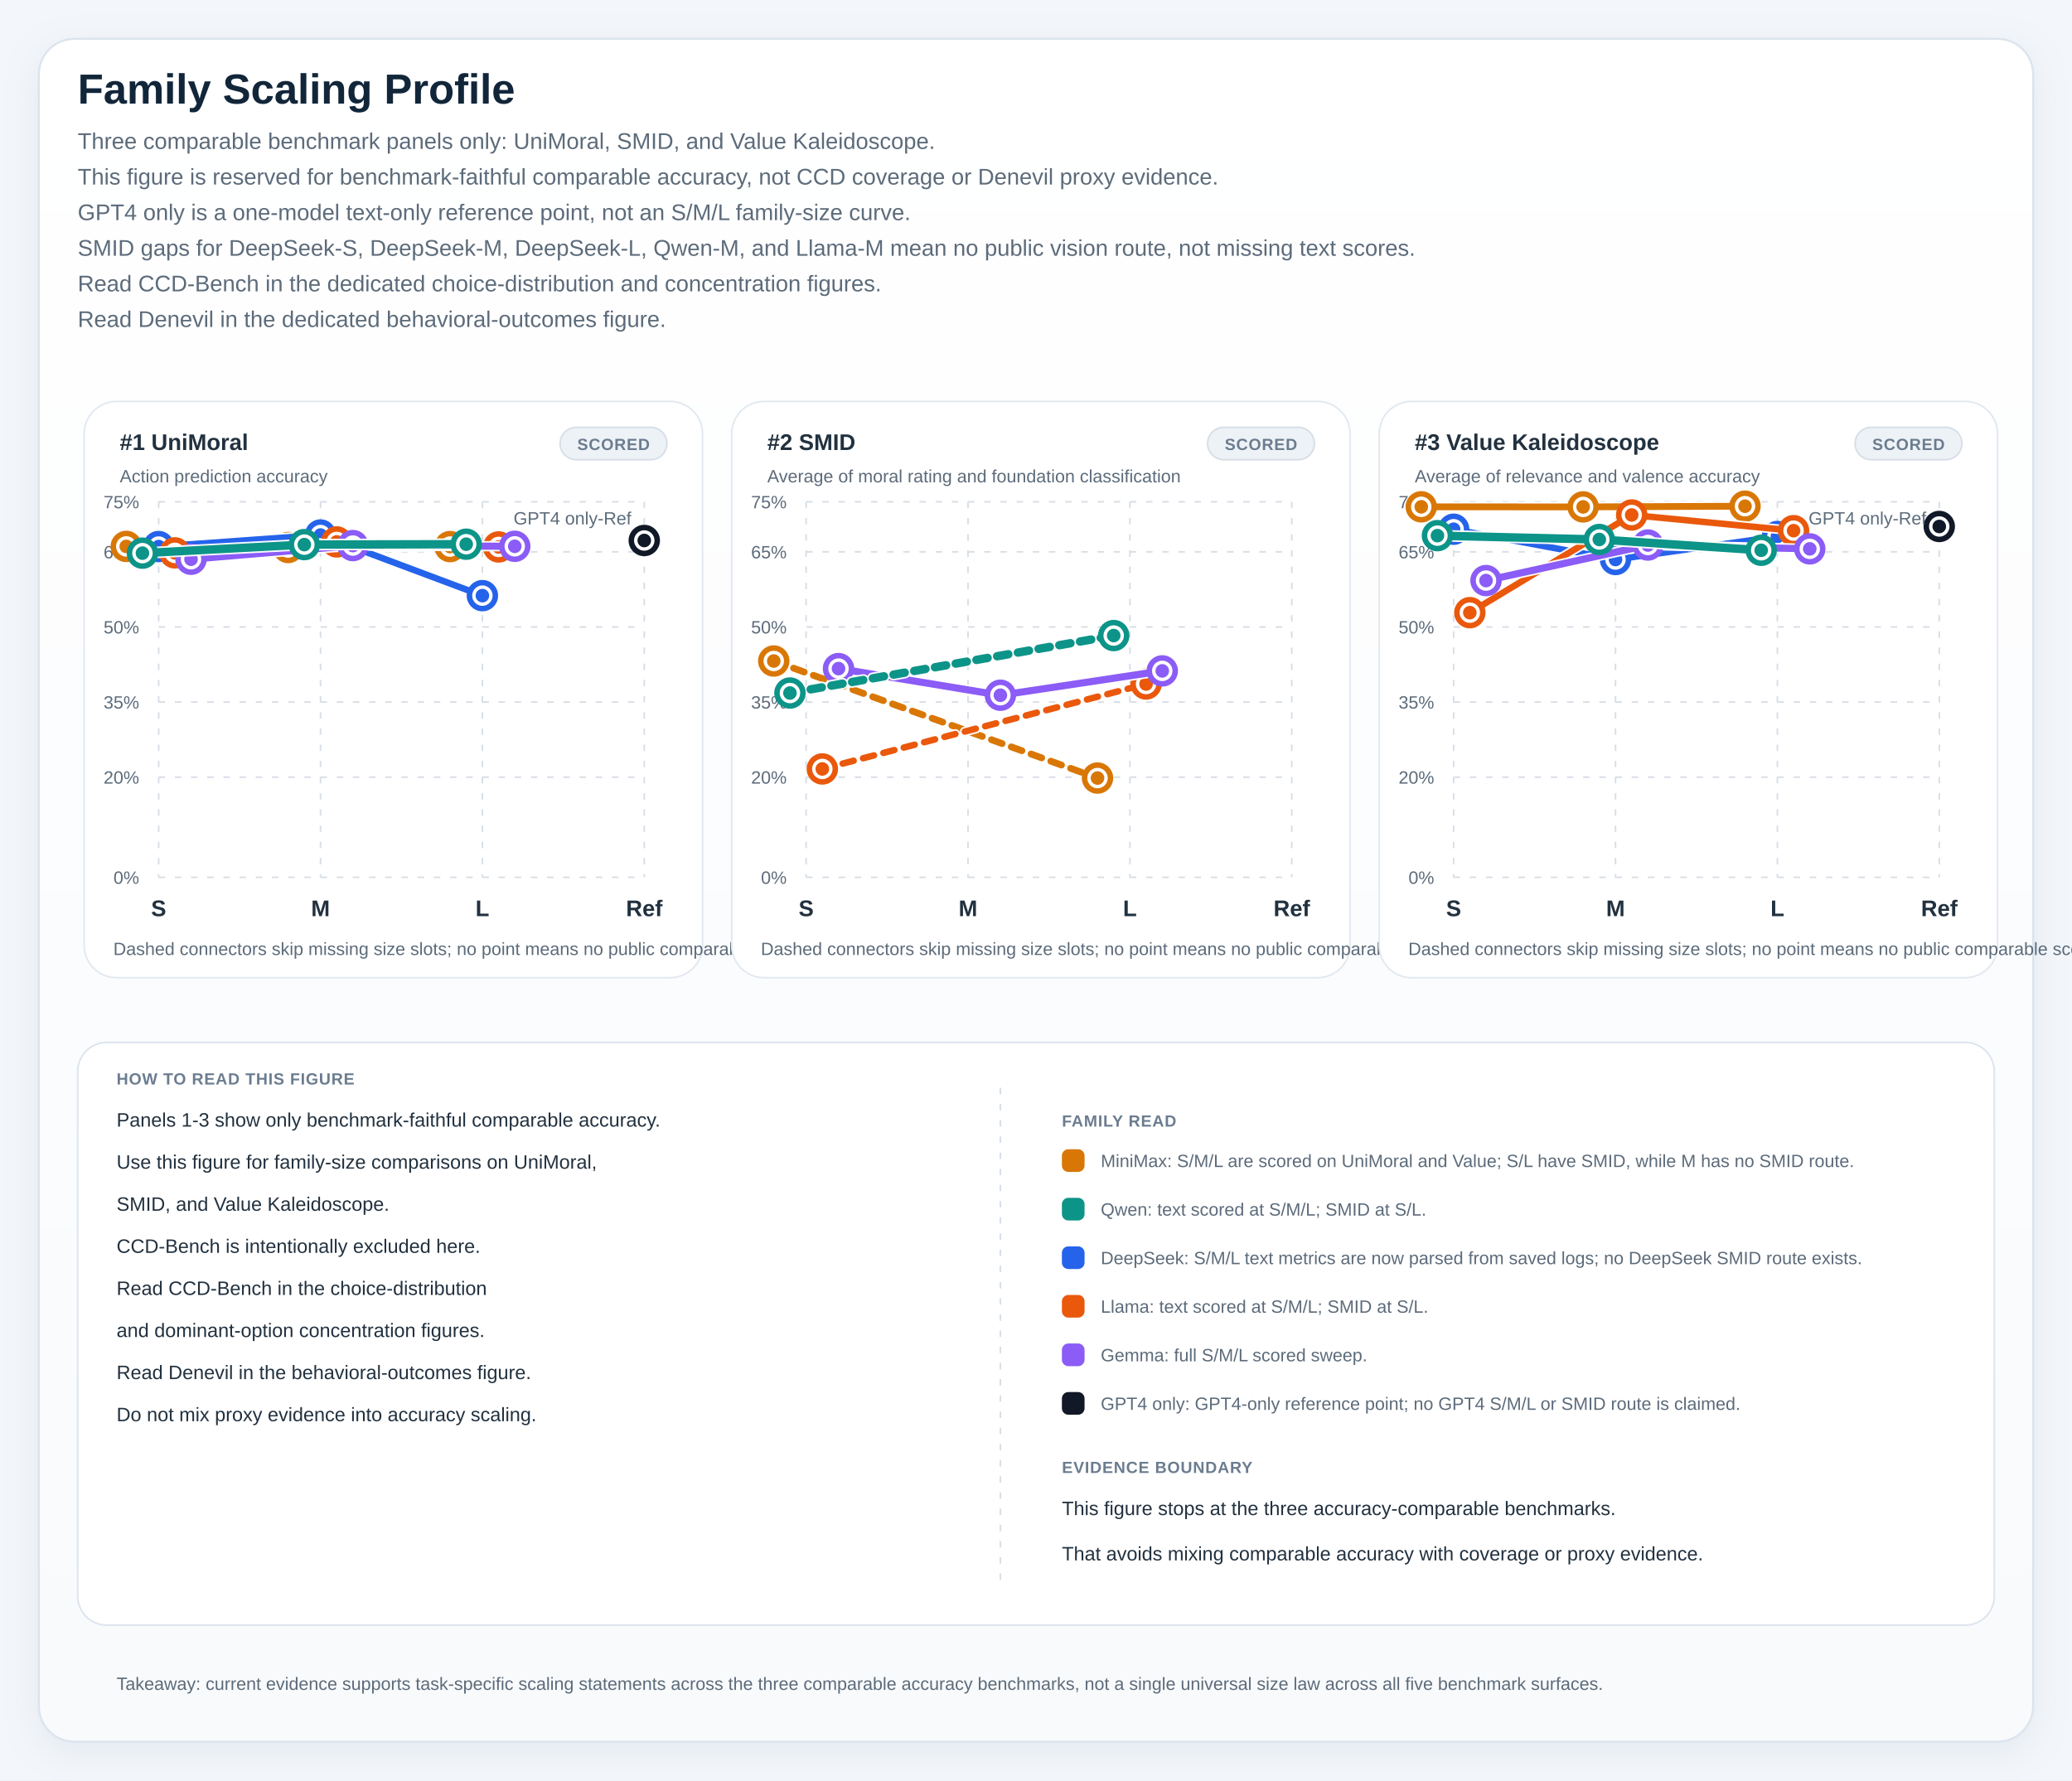
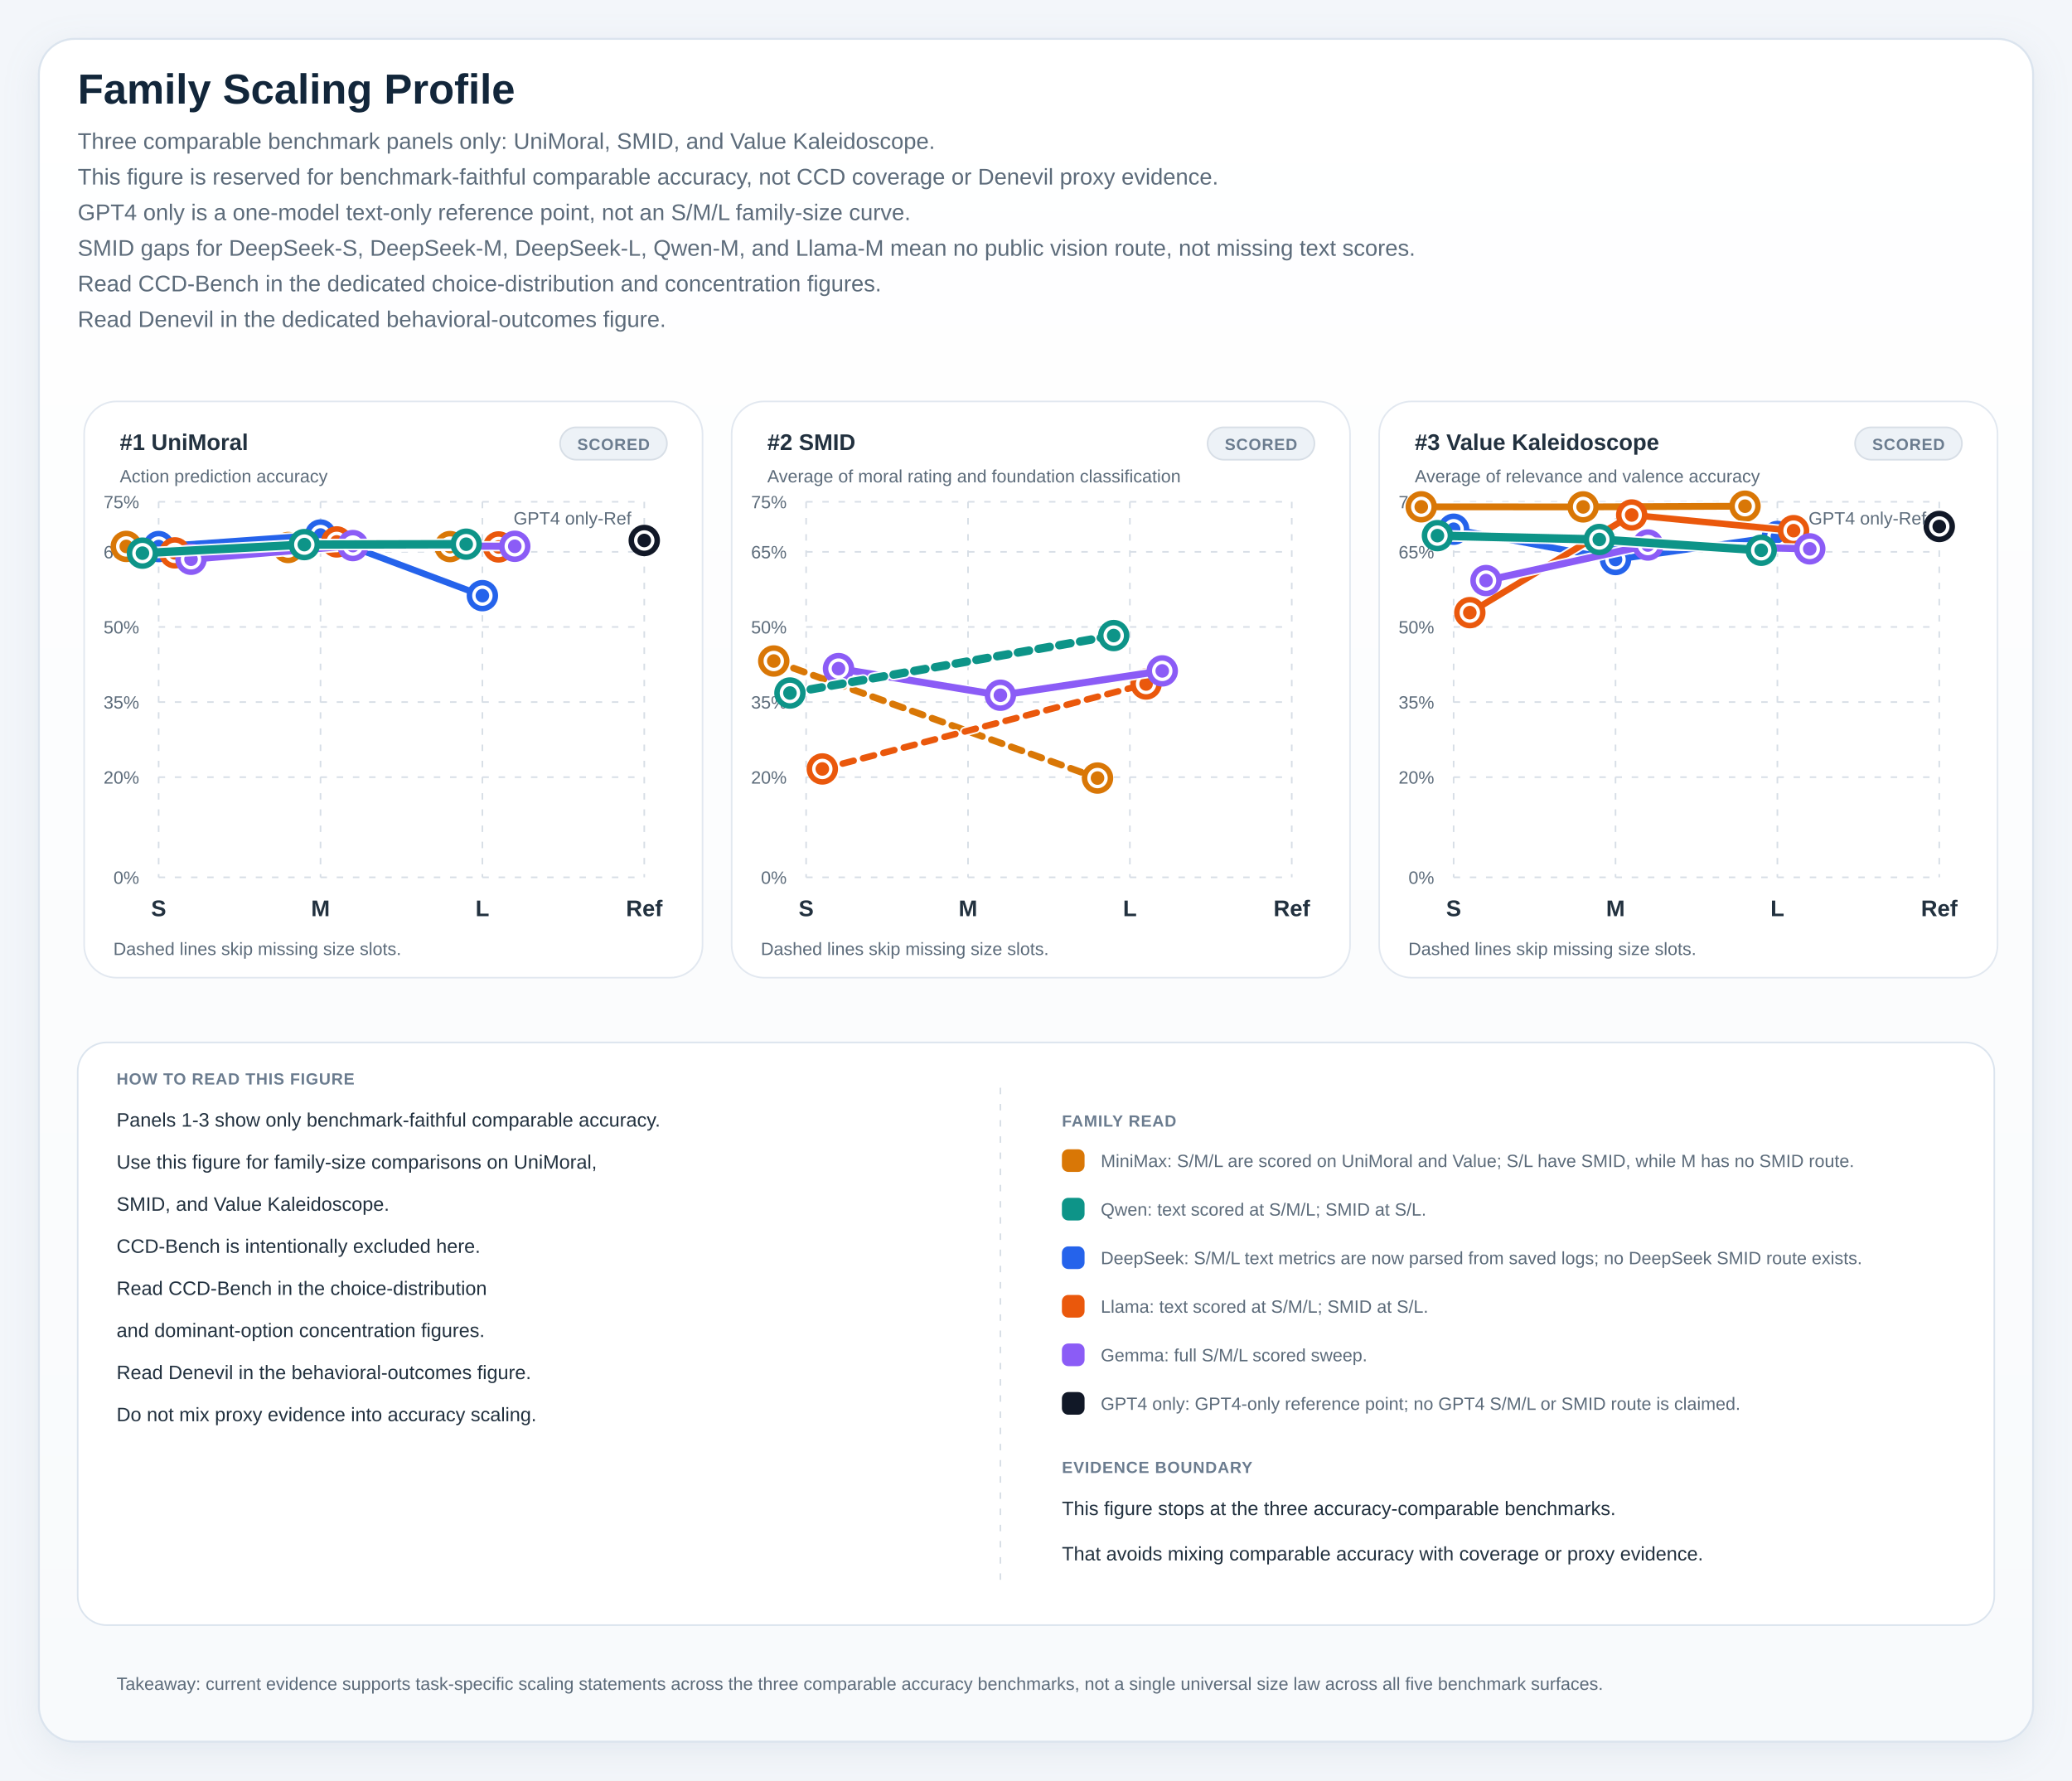
<svg xmlns="http://www.w3.org/2000/svg" viewBox="0 0 1280 1100" role="img" preserveAspectRatio="xMidYMin meet" style="max-width:100%;height:auto">
  <defs>
    <linearGradient id="panelGradient" x1="0" x2="0" y1="0" y2="1">
      <stop offset="0%" stop-color="#ffffff" />
      <stop offset="100%" stop-color="#f8fafc" />
    </linearGradient>
    <pattern id="diagonalHatch" width="8" height="8" patternUnits="userSpaceOnUse" patternTransform="rotate(45)">
      <line x1="0" y1="0" x2="0" y2="8" stroke="#cdd6e1" stroke-width="3" />
    </pattern>
    <filter id="softShadow" x="-20%" y="-20%" width="140%" height="140%">
      <feDropShadow dx="0" dy="6" stdDeviation="10" flood-color="#9fb0c2" flood-opacity="0.18" />
    </filter>
    <style>
.canvas { fill: #f3f6fa; }
.title { font: 700 26px 'IBM Plex Sans', 'Helvetica Neue', Arial, sans-serif; fill: #12263a; }
.subtitle { font: 400 14px 'IBM Plex Sans', 'Helvetica Neue', Arial, sans-serif; fill: #5c6b7a; }
.axis { font: 600 14px 'IBM Plex Sans', 'Helvetica Neue', Arial, sans-serif; fill: #22313f; }
.label { font: 500 13px 'IBM Plex Sans', 'Helvetica Neue', Arial, sans-serif; fill: #22313f; }
.metric { font: 700 20px 'IBM Plex Sans', 'Helvetica Neue', Arial, sans-serif; fill: #12263a; }
.celltext { font: 700 16px 'IBM Plex Sans', 'Helvetica Neue', Arial, sans-serif; fill: #ffffff; }
.celltext-dark { font: 700 16px 'IBM Plex Sans', 'Helvetica Neue', Arial, sans-serif; fill: #173042; }
.cellsub { font: 500 11px 'IBM Plex Sans', 'Helvetica Neue', Arial, sans-serif; fill: rgba(255,255,255,0.88); }
.cellsub-dark { font: 600 11px 'IBM Plex Sans', 'Helvetica Neue', Arial, sans-serif; fill: #385062; }
.body { font: 500 12px 'IBM Plex Sans', 'Helvetica Neue', Arial, sans-serif; fill: #22313f; }
.small { font: 500 11px 'IBM Plex Sans', 'Helvetica Neue', Arial, sans-serif; fill: #5c6b7a; }
.tiny { font: 600 10px 'IBM Plex Sans', 'Helvetica Neue', Arial, sans-serif; fill: #6b7c8f; letter-spacing: 0.04em; }
.grid { fill: #ffffff; stroke: #d7dee6; stroke-width: 1.25; }
.panel { fill: url(#panelGradient); stroke: #dbe4ee; stroke-width: 1.25; filter: url(#softShadow); }
.subpanel { fill: #ffffff; stroke: #e2e8f0; stroke-width: 1; }
.legend-card { fill: #ffffff; stroke: #dbe4ee; stroke-width: 1; }
.guide { stroke: #d7dee6; stroke-width: 1; stroke-dasharray: 4 6; }
.baseline { stroke: #aab7c6; stroke-width: 1.1; }
.muted-cell { fill: #eef2f7; stroke: #d7dee6; stroke-width: 1; }
.muted-bar { fill: #ecf1f6; stroke: #d7dee6; stroke-width: 1; }
.outline { stroke: rgba(255,255,255,0.9); stroke-width: 1; }
</style>
  </defs>
  <rect x="0" y="0" width="1280" height="1100" class="canvas" />
  <rect x="24" y="24" width="1232" height="1052" rx="22" class="panel" />
  <text x="48" y="64" class="title">Family Scaling Profile</text>
  <text x="48" y="92" class="subtitle">Three comparable benchmark panels only: UniMoral, SMID, and Value Kaleidoscope.</text>
  <text x="48" y="114" class="subtitle">This figure is reserved for benchmark-faithful comparable accuracy, not CCD coverage or Denevil proxy evidence.</text>
  <text x="48" y="136" class="subtitle">GPT4 only is a one-model text-only reference point, not an S/M/L family-size curve.</text>
  <text x="48" y="158" class="subtitle">SMID gaps for DeepSeek-S, DeepSeek-M, DeepSeek-L, Qwen-M, and Llama-M mean no public vision route, not missing text scores.</text>
  <text x="48" y="180" class="subtitle">Read CCD-Bench in the dedicated choice-distribution and concentration figures.</text>
  <text x="48" y="202" class="subtitle">Read Denevil in the dedicated behavioral-outcomes figure.</text>
  <rect x="52" y="248" width="382" height="356" rx="20" class="subpanel" />
  <rect x="346" y="264" width="66" height="20" rx="10" fill="#edf2f7" stroke="#d7dee6" stroke-width="1" />
  <text x="379" y="278" text-anchor="middle" class="tiny">SCORED</text>
  <text x="74" y="278" class="axis">#1 UniMoral</text>
  <text x="74" y="298" class="small">Action prediction accuracy</text>
  <line x1="98" y1="542.00" x2="398" y2="542.00" class="guide" />
  <text x="86" y="546.00" text-anchor="end" class="small">0%</text>
  <line x1="98" y1="480.13" x2="398" y2="480.13" class="guide" />
  <text x="86" y="484.13" text-anchor="end" class="small">20%</text>
  <line x1="98" y1="433.73" x2="398" y2="433.73" class="guide" />
  <text x="86" y="437.73" text-anchor="end" class="small">35%</text>
  <line x1="98" y1="387.33" x2="398" y2="387.33" class="guide" />
  <text x="86" y="391.33" text-anchor="end" class="small">50%</text>
  <line x1="98" y1="340.93" x2="398" y2="340.93" class="guide" />
  <text x="86" y="344.93" text-anchor="end" class="small">65%</text>
  <line x1="98" y1="310.00" x2="398" y2="310.00" class="guide" />
  <text x="86" y="314.00" text-anchor="end" class="small">75%</text>
  <line x1="98.00" y1="310" x2="98.00" y2="542" class="guide" />
  <text x="98.00" y="566" text-anchor="middle" class="axis">S</text>
  <line x1="198.00" y1="310" x2="198.00" y2="542" class="guide" />
  <text x="198.00" y="566" text-anchor="middle" class="axis">M</text>
  <line x1="298.00" y1="310" x2="298.00" y2="542" class="guide" />
  <text x="298.00" y="566" text-anchor="middle" class="axis">L</text>
  <line x1="398.00" y1="310" x2="398.00" y2="542" class="guide" />
  <text x="398.00" y="566" text-anchor="middle" class="axis">Ref</text>
  <line x1="78.00" y1="337.57" x2="178.00" y2="338.24" stroke="#ffffff" stroke-width="6.2" stroke-linecap="round" opacity="0.95" />
  <line x1="78.00" y1="337.57" x2="178.00" y2="338.24" stroke="#d97706" stroke-width="4.2" stroke-linecap="round" />
  <line x1="178.00" y1="338.24" x2="278.00" y2="337.68" stroke="#ffffff" stroke-width="6.2" stroke-linecap="round" opacity="0.95" />
  <line x1="178.00" y1="338.24" x2="278.00" y2="337.68" stroke="#d97706" stroke-width="4.2" stroke-linecap="round" />
  <circle cx="78.00" cy="337.57" r="8" fill="#ffffff" stroke="#d97706" stroke-width="3.4" />
  <circle cx="78.00" cy="337.57" r="4.2" fill="#d97706" />
  <circle cx="178.00" cy="338.24" r="8" fill="#ffffff" stroke="#d97706" stroke-width="3.4" />
  <circle cx="178.00" cy="338.24" r="4.2" fill="#d97706" />
  <circle cx="278.00" cy="337.68" r="8" fill="#ffffff" stroke="#d97706" stroke-width="3.4" />
  <circle cx="278.00" cy="337.68" r="4.2" fill="#d97706" />
  <line x1="98.00" y1="337.66" x2="198.00" y2="330.53" stroke="#ffffff" stroke-width="6.0" stroke-linecap="round" opacity="0.95" />
  <line x1="98.00" y1="337.66" x2="198.00" y2="330.53" stroke="#2563eb" stroke-width="4.0" stroke-linecap="round" />
  <line x1="198.00" y1="330.53" x2="298.00" y2="367.98" stroke="#ffffff" stroke-width="6.0" stroke-linecap="round" opacity="0.95" />
  <line x1="198.00" y1="330.53" x2="298.00" y2="367.98" stroke="#2563eb" stroke-width="4.0" stroke-linecap="round" />
  <circle cx="98.00" cy="337.66" r="8" fill="#ffffff" stroke="#2563eb" stroke-width="3.4" />
  <circle cx="98.00" cy="337.66" r="4.2" fill="#2563eb" />
  <circle cx="198.00" cy="330.53" r="8" fill="#ffffff" stroke="#2563eb" stroke-width="3.4" />
  <circle cx="198.00" cy="330.53" r="4.2" fill="#2563eb" />
  <circle cx="298.00" cy="367.98" r="8" fill="#ffffff" stroke="#2563eb" stroke-width="3.4" />
  <circle cx="298.00" cy="367.98" r="4.2" fill="#2563eb" />
  <line x1="108.00" y1="341.55" x2="208.00" y2="334.79" stroke="#ffffff" stroke-width="6.0" stroke-linecap="round" opacity="0.95" />
  <line x1="108.00" y1="341.55" x2="208.00" y2="334.79" stroke="#ea580c" stroke-width="4.0" stroke-linecap="round" />
  <line x1="208.00" y1="334.79" x2="308.00" y2="337.89" stroke="#ffffff" stroke-width="6.0" stroke-linecap="round" opacity="0.95" />
  <line x1="208.00" y1="334.79" x2="308.00" y2="337.89" stroke="#ea580c" stroke-width="4.0" stroke-linecap="round" />
  <circle cx="108.00" cy="341.55" r="8" fill="#ffffff" stroke="#ea580c" stroke-width="3.4" />
  <circle cx="108.00" cy="341.55" r="4.2" fill="#ea580c" />
  <circle cx="208.00" cy="334.79" r="8" fill="#ffffff" stroke="#ea580c" stroke-width="3.4" />
  <circle cx="208.00" cy="334.79" r="4.2" fill="#ea580c" />
  <circle cx="308.00" cy="337.89" r="8" fill="#ffffff" stroke="#ea580c" stroke-width="3.4" />
  <circle cx="308.00" cy="337.89" r="4.2" fill="#ea580c" />
  <line x1="118.00" y1="345.50" x2="218.00" y2="337.05" stroke="#ffffff" stroke-width="6.4" stroke-linecap="round" opacity="0.95" />
  <line x1="118.00" y1="345.50" x2="218.00" y2="337.05" stroke="#8b5cf6" stroke-width="4.4" stroke-linecap="round" />
  <line x1="218.00" y1="337.05" x2="318.00" y2="337.50" stroke="#ffffff" stroke-width="6.4" stroke-linecap="round" opacity="0.95" />
  <line x1="218.00" y1="337.05" x2="318.00" y2="337.50" stroke="#8b5cf6" stroke-width="4.4" stroke-linecap="round" />
  <circle cx="118.00" cy="345.50" r="8" fill="#ffffff" stroke="#8b5cf6" stroke-width="3.4" />
  <circle cx="118.00" cy="345.50" r="4.2" fill="#8b5cf6" />
  <circle cx="218.00" cy="337.05" r="8" fill="#ffffff" stroke="#8b5cf6" stroke-width="3.4" />
  <circle cx="218.00" cy="337.05" r="4.2" fill="#8b5cf6" />
  <circle cx="318.00" cy="337.50" r="8" fill="#ffffff" stroke="#8b5cf6" stroke-width="3.4" />
  <circle cx="318.00" cy="337.50" r="4.2" fill="#8b5cf6" />
  <line x1="88.00" y1="341.73" x2="188.00" y2="336.45" stroke="#ffffff" stroke-width="7.2" stroke-linecap="round" opacity="0.95" />
  <line x1="88.00" y1="341.73" x2="188.00" y2="336.45" stroke="#0d9488" stroke-width="5.2" stroke-linecap="round" />
  <line x1="188.00" y1="336.45" x2="288.00" y2="336.20" stroke="#ffffff" stroke-width="7.2" stroke-linecap="round" opacity="0.95" />
  <line x1="188.00" y1="336.45" x2="288.00" y2="336.20" stroke="#0d9488" stroke-width="5.2" stroke-linecap="round" />
  <circle cx="88.00" cy="341.73" r="8" fill="#ffffff" stroke="#0d9488" stroke-width="3.4" />
  <circle cx="88.00" cy="341.73" r="4.2" fill="#0d9488" />
  <circle cx="188.00" cy="336.45" r="8" fill="#ffffff" stroke="#0d9488" stroke-width="3.4" />
  <circle cx="188.00" cy="336.45" r="4.2" fill="#0d9488" />
  <circle cx="288.00" cy="336.20" r="8" fill="#ffffff" stroke="#0d9488" stroke-width="3.4" />
  <circle cx="288.00" cy="336.20" r="4.2" fill="#0d9488" />
  <circle cx="398.00" cy="333.91" r="8" fill="#ffffff" stroke="#111827" stroke-width="3.4" />
  <circle cx="398.00" cy="333.91" r="4.2" fill="#111827" />
  <text x="390.00" y="324.00" text-anchor="end" class="small">GPT4 only-Ref</text>
-   <text x="70" y="590" class="small">Dashed connectors skip missing size slots; no point means no public comparable score.</text>
+   <text x="70" y="590" class="small">Dashed lines skip missing size slots.</text>
  <rect x="452" y="248" width="382" height="356" rx="20" class="subpanel" />
  <rect x="746" y="264" width="66" height="20" rx="10" fill="#edf2f7" stroke="#d7dee6" stroke-width="1" />
  <text x="779" y="278" text-anchor="middle" class="tiny">SCORED</text>
  <text x="474" y="278" class="axis">#2 SMID</text>
  <text x="474" y="298" class="small">Average of moral rating and foundation classification</text>
  <line x1="498" y1="542.00" x2="798" y2="542.00" class="guide" />
  <text x="486" y="546.00" text-anchor="end" class="small">0%</text>
  <line x1="498" y1="480.13" x2="798" y2="480.13" class="guide" />
  <text x="486" y="484.13" text-anchor="end" class="small">20%</text>
  <line x1="498" y1="433.73" x2="798" y2="433.73" class="guide" />
  <text x="486" y="437.73" text-anchor="end" class="small">35%</text>
  <line x1="498" y1="387.33" x2="798" y2="387.33" class="guide" />
  <text x="486" y="391.33" text-anchor="end" class="small">50%</text>
  <line x1="498" y1="340.93" x2="798" y2="340.93" class="guide" />
  <text x="486" y="344.93" text-anchor="end" class="small">65%</text>
  <line x1="498" y1="310.00" x2="798" y2="310.00" class="guide" />
  <text x="486" y="314.00" text-anchor="end" class="small">75%</text>
  <line x1="498.00" y1="310" x2="498.00" y2="542" class="guide" />
  <text x="498.00" y="566" text-anchor="middle" class="axis">S</text>
  <line x1="598.00" y1="310" x2="598.00" y2="542" class="guide" />
  <text x="598.00" y="566" text-anchor="middle" class="axis">M</text>
  <line x1="698.00" y1="310" x2="698.00" y2="542" class="guide" />
  <text x="698.00" y="566" text-anchor="middle" class="axis">L</text>
  <line x1="798.00" y1="310" x2="798.00" y2="542" class="guide" />
  <text x="798.00" y="566" text-anchor="middle" class="axis">Ref</text>
  <line x1="478.00" y1="408.37" x2="678.00" y2="480.68" stroke="#ffffff" stroke-width="6.2" stroke-linecap="round" opacity="0.95" stroke-dasharray="7 6" />
  <line x1="478.00" y1="408.37" x2="678.00" y2="480.68" stroke="#d97706" stroke-width="4.2" stroke-linecap="round" stroke-dasharray="7 6" />
  <circle cx="478.00" cy="408.37" r="8" fill="#ffffff" stroke="#d97706" stroke-width="3.4" />
  <circle cx="478.00" cy="408.37" r="4.2" fill="#d97706" />
  <circle cx="678.00" cy="480.68" r="8" fill="#ffffff" stroke="#d97706" stroke-width="3.4" />
  <circle cx="678.00" cy="480.68" r="4.2" fill="#d97706" />
  <line x1="508.00" y1="475.05" x2="708.00" y2="422.57" stroke="#ffffff" stroke-width="6.0" stroke-linecap="round" opacity="0.95" stroke-dasharray="7 6" />
  <line x1="508.00" y1="475.05" x2="708.00" y2="422.57" stroke="#ea580c" stroke-width="4.0" stroke-linecap="round" stroke-dasharray="7 6" />
  <circle cx="508.00" cy="475.05" r="8" fill="#ffffff" stroke="#ea580c" stroke-width="3.4" />
  <circle cx="508.00" cy="475.05" r="4.2" fill="#ea580c" />
  <circle cx="708.00" cy="422.57" r="8" fill="#ffffff" stroke="#ea580c" stroke-width="3.4" />
  <circle cx="708.00" cy="422.57" r="4.2" fill="#ea580c" />
  <line x1="518.00" y1="413.05" x2="618.00" y2="429.51" stroke="#ffffff" stroke-width="6.4" stroke-linecap="round" opacity="0.95" />
  <line x1="518.00" y1="413.05" x2="618.00" y2="429.51" stroke="#8b5cf6" stroke-width="4.4" stroke-linecap="round" />
  <line x1="618.00" y1="429.51" x2="718.00" y2="414.47" stroke="#ffffff" stroke-width="6.4" stroke-linecap="round" opacity="0.95" />
  <line x1="618.00" y1="429.51" x2="718.00" y2="414.47" stroke="#8b5cf6" stroke-width="4.4" stroke-linecap="round" />
  <circle cx="518.00" cy="413.05" r="8" fill="#ffffff" stroke="#8b5cf6" stroke-width="3.4" />
  <circle cx="518.00" cy="413.05" r="4.2" fill="#8b5cf6" />
  <circle cx="618.00" cy="429.51" r="8" fill="#ffffff" stroke="#8b5cf6" stroke-width="3.4" />
  <circle cx="618.00" cy="429.51" r="4.2" fill="#8b5cf6" />
  <circle cx="718.00" cy="414.47" r="8" fill="#ffffff" stroke="#8b5cf6" stroke-width="3.4" />
  <circle cx="718.00" cy="414.47" r="4.2" fill="#8b5cf6" />
  <line x1="488.00" y1="428.14" x2="688.00" y2="392.64" stroke="#ffffff" stroke-width="7.2" stroke-linecap="round" opacity="0.95" stroke-dasharray="7 6" />
  <line x1="488.00" y1="428.14" x2="688.00" y2="392.64" stroke="#0d9488" stroke-width="5.2" stroke-linecap="round" stroke-dasharray="7 6" />
  <circle cx="488.00" cy="428.14" r="8" fill="#ffffff" stroke="#0d9488" stroke-width="3.4" />
  <circle cx="488.00" cy="428.14" r="4.2" fill="#0d9488" />
  <circle cx="688.00" cy="392.64" r="8" fill="#ffffff" stroke="#0d9488" stroke-width="3.4" />
  <circle cx="688.00" cy="392.64" r="4.2" fill="#0d9488" />
-   <text x="470" y="590" class="small">Dashed connectors skip missing size slots; no point means no public comparable score.</text>
+   <text x="470" y="590" class="small">Dashed lines skip missing size slots.</text>
  <rect x="852" y="248" width="382" height="356" rx="20" class="subpanel" />
  <rect x="1146" y="264" width="66" height="20" rx="10" fill="#edf2f7" stroke="#d7dee6" stroke-width="1" />
  <text x="1179" y="278" text-anchor="middle" class="tiny">SCORED</text>
  <text x="874" y="278" class="axis">#3 Value Kaleidoscope</text>
  <text x="874" y="298" class="small">Average of relevance and valence accuracy</text>
  <line x1="898" y1="542.00" x2="1198" y2="542.00" class="guide" />
  <text x="886" y="546.00" text-anchor="end" class="small">0%</text>
  <line x1="898" y1="480.13" x2="1198" y2="480.13" class="guide" />
  <text x="886" y="484.13" text-anchor="end" class="small">20%</text>
  <line x1="898" y1="433.73" x2="1198" y2="433.73" class="guide" />
  <text x="886" y="437.73" text-anchor="end" class="small">35%</text>
  <line x1="898" y1="387.33" x2="1198" y2="387.33" class="guide" />
  <text x="886" y="391.33" text-anchor="end" class="small">50%</text>
  <line x1="898" y1="340.93" x2="1198" y2="340.93" class="guide" />
  <text x="886" y="344.93" text-anchor="end" class="small">65%</text>
  <line x1="898" y1="310.00" x2="1198" y2="310.00" class="guide" />
  <text x="886" y="314.00" text-anchor="end" class="small">75%</text>
  <line x1="898.00" y1="310" x2="898.00" y2="542" class="guide" />
  <text x="898.00" y="566" text-anchor="middle" class="axis">S</text>
  <line x1="998.00" y1="310" x2="998.00" y2="542" class="guide" />
  <text x="998.00" y="566" text-anchor="middle" class="axis">M</text>
  <line x1="1098.00" y1="310" x2="1098.00" y2="542" class="guide" />
  <text x="1098.00" y="566" text-anchor="middle" class="axis">L</text>
  <line x1="1198.00" y1="310" x2="1198.00" y2="542" class="guide" />
  <text x="1198.00" y="566" text-anchor="middle" class="axis">Ref</text>
  <line x1="878.00" y1="313.11" x2="978.00" y2="313.16" stroke="#ffffff" stroke-width="6.2" stroke-linecap="round" opacity="0.95" />
  <line x1="878.00" y1="313.11" x2="978.00" y2="313.16" stroke="#d97706" stroke-width="4.2" stroke-linecap="round" />
  <line x1="978.00" y1="313.16" x2="1078.00" y2="312.72" stroke="#ffffff" stroke-width="6.2" stroke-linecap="round" opacity="0.95" />
  <line x1="978.00" y1="313.16" x2="1078.00" y2="312.72" stroke="#d97706" stroke-width="4.2" stroke-linecap="round" />
  <circle cx="878.00" cy="313.11" r="8" fill="#ffffff" stroke="#d97706" stroke-width="3.4" />
  <circle cx="878.00" cy="313.11" r="4.2" fill="#d97706" />
  <circle cx="978.00" cy="313.16" r="8" fill="#ffffff" stroke="#d97706" stroke-width="3.4" />
  <circle cx="978.00" cy="313.16" r="4.2" fill="#d97706" />
  <circle cx="1078.00" cy="312.72" r="8" fill="#ffffff" stroke="#d97706" stroke-width="3.4" />
  <circle cx="1078.00" cy="312.72" r="4.2" fill="#d97706" />
  <line x1="898.00" y1="326.95" x2="998.00" y2="345.67" stroke="#ffffff" stroke-width="6.0" stroke-linecap="round" opacity="0.95" />
  <line x1="898.00" y1="326.95" x2="998.00" y2="345.67" stroke="#2563eb" stroke-width="4.0" stroke-linecap="round" />
  <line x1="998.00" y1="345.67" x2="1098.00" y2="331.45" stroke="#ffffff" stroke-width="6.0" stroke-linecap="round" opacity="0.95" />
  <line x1="998.00" y1="345.67" x2="1098.00" y2="331.45" stroke="#2563eb" stroke-width="4.0" stroke-linecap="round" />
  <circle cx="898.00" cy="326.95" r="8" fill="#ffffff" stroke="#2563eb" stroke-width="3.4" />
  <circle cx="898.00" cy="326.95" r="4.2" fill="#2563eb" />
  <circle cx="998.00" cy="345.67" r="8" fill="#ffffff" stroke="#2563eb" stroke-width="3.4" />
  <circle cx="998.00" cy="345.67" r="4.2" fill="#2563eb" />
  <circle cx="1098.00" cy="331.45" r="8" fill="#ffffff" stroke="#2563eb" stroke-width="3.4" />
  <circle cx="1098.00" cy="331.45" r="4.2" fill="#2563eb" />
  <line x1="908.00" y1="378.49" x2="1008.00" y2="318.15" stroke="#ffffff" stroke-width="6.0" stroke-linecap="round" opacity="0.95" />
  <line x1="908.00" y1="378.49" x2="1008.00" y2="318.15" stroke="#ea580c" stroke-width="4.0" stroke-linecap="round" />
  <line x1="1008.00" y1="318.15" x2="1108.00" y2="327.84" stroke="#ffffff" stroke-width="6.0" stroke-linecap="round" opacity="0.95" />
  <line x1="1008.00" y1="318.15" x2="1108.00" y2="327.84" stroke="#ea580c" stroke-width="4.0" stroke-linecap="round" />
  <circle cx="908.00" cy="378.49" r="8" fill="#ffffff" stroke="#ea580c" stroke-width="3.4" />
  <circle cx="908.00" cy="378.49" r="4.2" fill="#ea580c" />
  <circle cx="1008.00" cy="318.15" r="8" fill="#ffffff" stroke="#ea580c" stroke-width="3.4" />
  <circle cx="1008.00" cy="318.15" r="4.2" fill="#ea580c" />
  <circle cx="1108.00" cy="327.84" r="8" fill="#ffffff" stroke="#ea580c" stroke-width="3.4" />
  <circle cx="1108.00" cy="327.84" r="4.2" fill="#ea580c" />
  <line x1="918.00" y1="358.67" x2="1018.00" y2="336.71" stroke="#ffffff" stroke-width="6.4" stroke-linecap="round" opacity="0.95" />
  <line x1="918.00" y1="358.67" x2="1018.00" y2="336.71" stroke="#8b5cf6" stroke-width="4.4" stroke-linecap="round" />
  <line x1="1018.00" y1="336.71" x2="1118.00" y2="339.08" stroke="#ffffff" stroke-width="6.4" stroke-linecap="round" opacity="0.95" />
  <line x1="1018.00" y1="336.71" x2="1118.00" y2="339.08" stroke="#8b5cf6" stroke-width="4.4" stroke-linecap="round" />
  <circle cx="918.00" cy="358.67" r="8" fill="#ffffff" stroke="#8b5cf6" stroke-width="3.4" />
  <circle cx="918.00" cy="358.67" r="4.2" fill="#8b5cf6" />
  <circle cx="1018.00" cy="336.71" r="8" fill="#ffffff" stroke="#8b5cf6" stroke-width="3.4" />
  <circle cx="1018.00" cy="336.71" r="4.2" fill="#8b5cf6" />
  <circle cx="1118.00" cy="339.08" r="8" fill="#ffffff" stroke="#8b5cf6" stroke-width="3.4" />
  <circle cx="1118.00" cy="339.08" r="4.2" fill="#8b5cf6" />
  <line x1="888.00" y1="330.91" x2="988.00" y2="333.29" stroke="#ffffff" stroke-width="7.2" stroke-linecap="round" opacity="0.95" />
  <line x1="888.00" y1="330.91" x2="988.00" y2="333.29" stroke="#0d9488" stroke-width="5.2" stroke-linecap="round" />
  <line x1="988.00" y1="333.29" x2="1088.00" y2="339.96" stroke="#ffffff" stroke-width="7.2" stroke-linecap="round" opacity="0.95" />
  <line x1="988.00" y1="333.29" x2="1088.00" y2="339.96" stroke="#0d9488" stroke-width="5.2" stroke-linecap="round" />
  <circle cx="888.00" cy="330.91" r="8" fill="#ffffff" stroke="#0d9488" stroke-width="3.4" />
  <circle cx="888.00" cy="330.91" r="4.2" fill="#0d9488" />
  <circle cx="988.00" cy="333.29" r="8" fill="#ffffff" stroke="#0d9488" stroke-width="3.4" />
  <circle cx="988.00" cy="333.29" r="4.2" fill="#0d9488" />
  <circle cx="1088.00" cy="339.96" r="8" fill="#ffffff" stroke="#0d9488" stroke-width="3.4" />
  <circle cx="1088.00" cy="339.96" r="4.2" fill="#0d9488" />
  <circle cx="1198.00" cy="325.25" r="8" fill="#ffffff" stroke="#111827" stroke-width="3.4" />
  <circle cx="1198.00" cy="325.25" r="4.2" fill="#111827" />
  <text x="1190.00" y="324.00" text-anchor="end" class="small">GPT4 only-Ref</text>
-   <text x="870" y="590" class="small">Dashed connectors skip missing size slots; no point means no public comparable score.</text>
+   <text x="870" y="590" class="small">Dashed lines skip missing size slots.</text>
  <rect x="48" y="644" width="1184" height="360" rx="18" class="legend-card" />
  <text x="72" y="670" class="tiny">HOW TO READ THIS FIGURE</text>
  <line x1="618" y1="672" x2="618" y2="982" class="guide" />
  <text x="72" y="696" class="body">Panels 1-3 show only benchmark-faithful comparable accuracy.</text>
  <text x="72" y="722" class="body">Use this figure for family-size comparisons on UniMoral,</text>
  <text x="72" y="748" class="body">SMID, and Value Kaleidoscope.</text>
  <text x="72" y="774" class="body">CCD-Bench is intentionally excluded here.</text>
  <text x="72" y="800" class="body">Read CCD-Bench in the choice-distribution</text>
  <text x="72" y="826" class="body">and dominant-option concentration figures.</text>
  <text x="72" y="852" class="body">Read Denevil in the behavioral-outcomes figure.</text>
  <text x="72" y="878" class="body">Do not mix proxy evidence into accuracy scaling.</text>
  <text x="656" y="696" class="tiny">FAMILY READ</text>
  <rect x="656" y="710" width="14" height="14" rx="4" fill="#d97706" />
  <text x="680" y="721" class="small">MiniMax: S/M/L are scored on UniMoral and Value; S/L have SMID, while M has no SMID route.</text>
  <rect x="656" y="740" width="14" height="14" rx="4" fill="#0d9488" />
  <text x="680" y="751" class="small">Qwen: text scored at S/M/L; SMID at S/L.</text>
  <rect x="656" y="770" width="14" height="14" rx="4" fill="#2563eb" />
  <text x="680" y="781" class="small">DeepSeek: S/M/L text metrics are now parsed from saved logs; no DeepSeek SMID route exists.</text>
  <rect x="656" y="800" width="14" height="14" rx="4" fill="#ea580c" />
  <text x="680" y="811" class="small">Llama: text scored at S/M/L; SMID at S/L.</text>
  <rect x="656" y="830" width="14" height="14" rx="4" fill="#8b5cf6" />
  <text x="680" y="841" class="small">Gemma: full S/M/L scored sweep.</text>
  <rect x="656" y="860" width="14" height="14" rx="4" fill="#111827" />
  <text x="680" y="871" class="small">GPT4 only: GPT4-only reference point; no GPT4 S/M/L or SMID route is claimed.</text>
  <text x="656" y="910" class="tiny">EVIDENCE BOUNDARY</text>
  <text x="656" y="936" class="body">This figure stops at the three accuracy-comparable benchmarks.</text>
  <text x="656" y="964" class="body">That avoids mixing comparable accuracy with coverage or proxy evidence.</text>
  <text x="72" y="1044" class="small">Takeaway: current evidence supports task-specific scaling statements across the three comparable accuracy benchmarks, not a single universal size law across all five benchmark surfaces.</text>
</svg>
